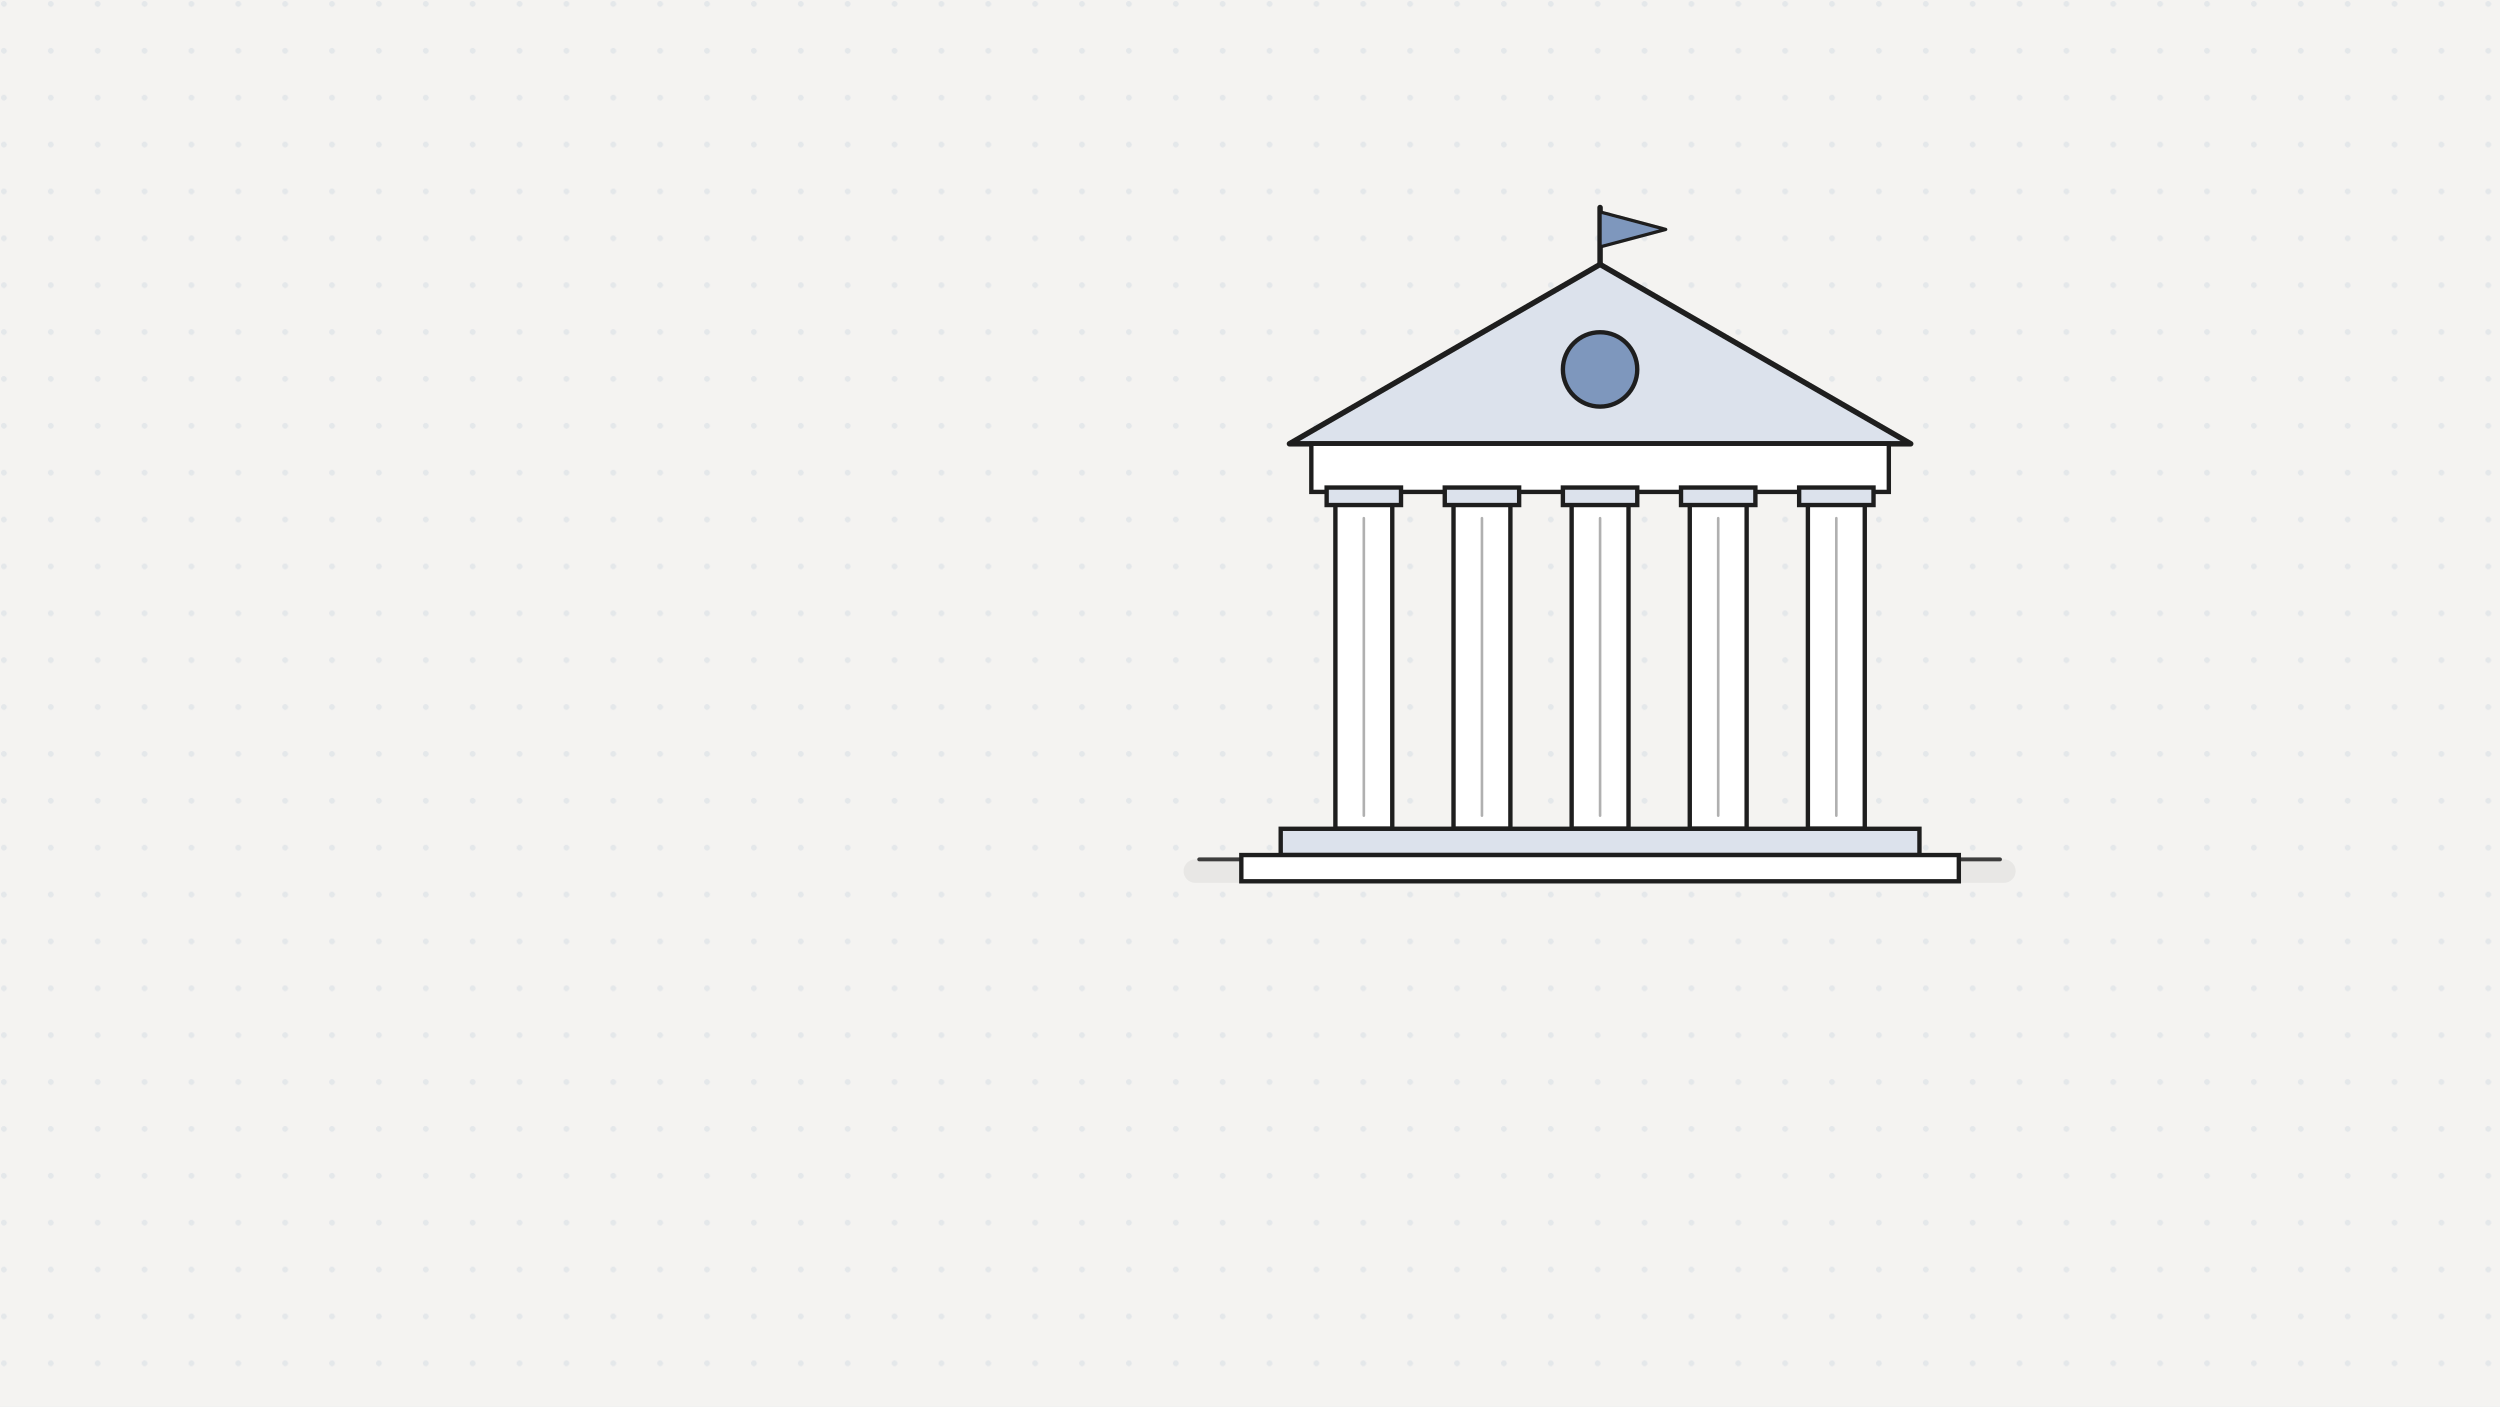
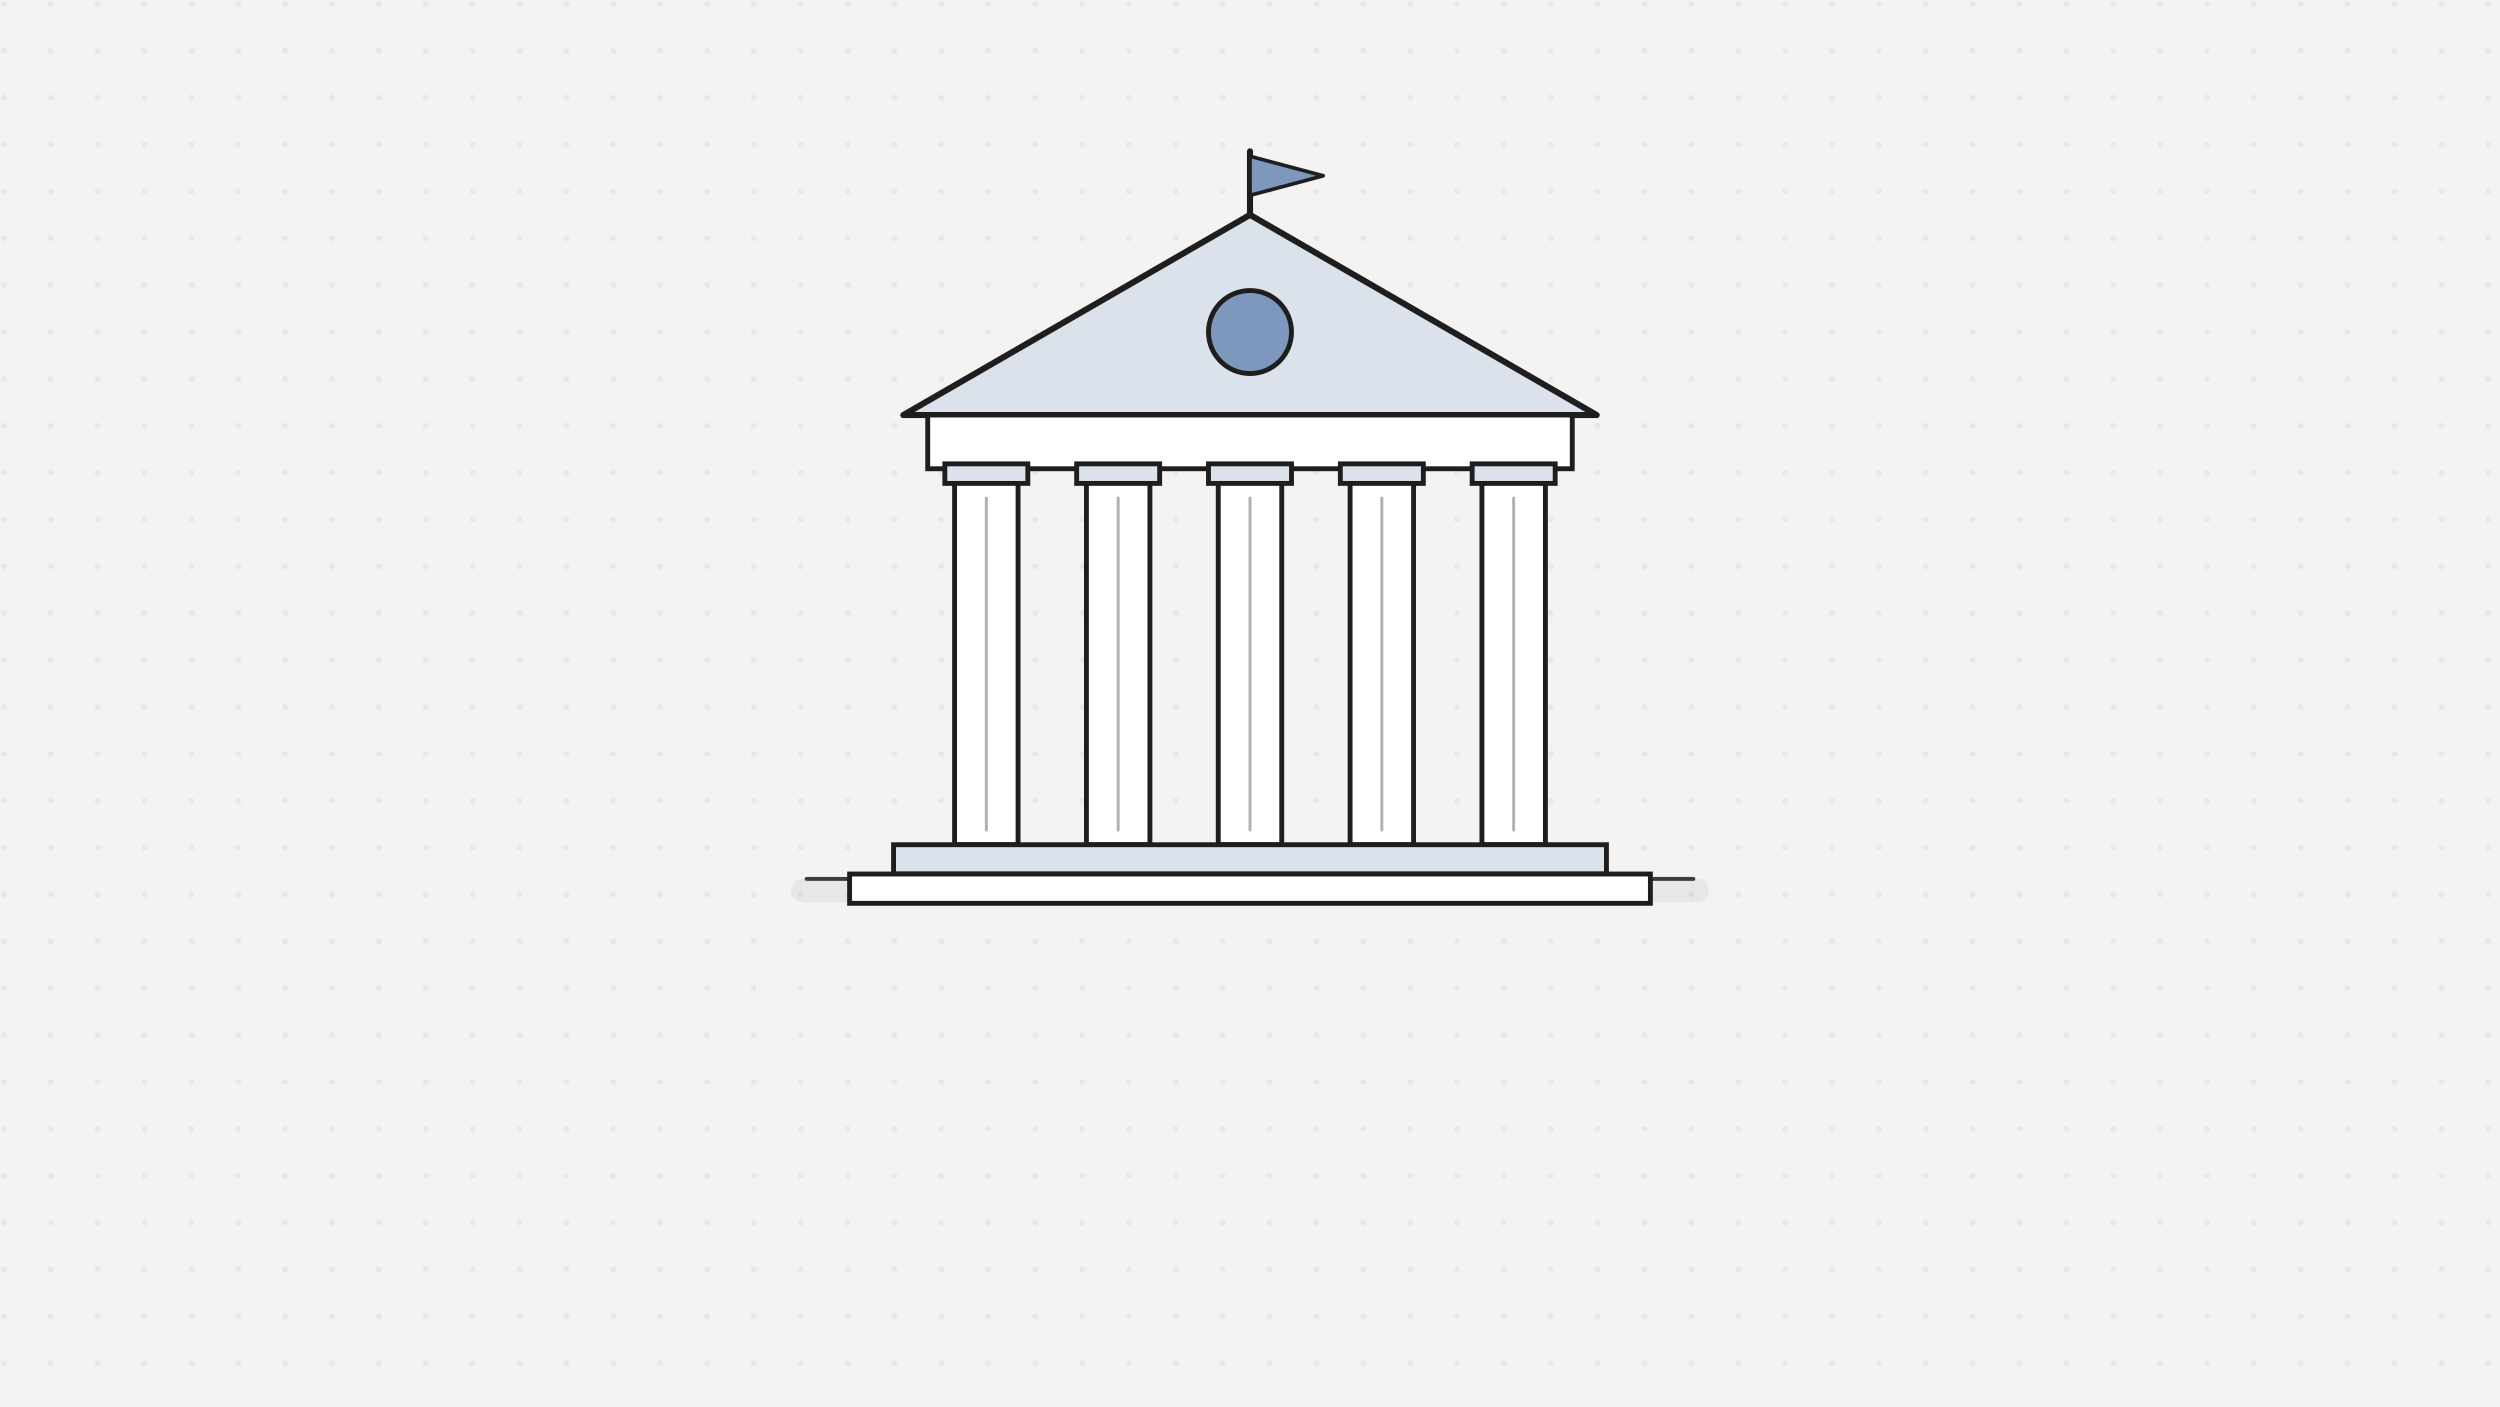
<svg xmlns="http://www.w3.org/2000/svg" viewBox="0 0 1280 720" width="1280" height="720" role="img">
  <defs>
    <pattern id="dots" width="24" height="24" patternUnits="userSpaceOnUse">
      <circle cx="2" cy="2" r="1.5" fill="#7E97BD" opacity="0.13" />
    </pattern>
  </defs>
  <rect x="0.0" y="0.0" width="1280.0" height="720.0" fill="#F4F3F1" stroke="none" stroke-width="0" opacity="1" />
  <rect x="0.0" y="0.0" width="1280.0" height="720.0" fill="url(#dots)" stroke="none" stroke-width="0" opacity="1" />
-   <rect x="606.0" y="440.0" width="426.0" height="12.0" rx="6" fill="#1E1E1E" stroke="none" stroke-width="0" opacity="0.06" />
-   <line x1="614.0" y1="440.0" x2="1024.0" y2="440.0" stroke="#1E1E1E" stroke-width="2" opacity="0.85" stroke-linecap="round" />
-   <g transform="translate(458.6,-104.3) scale(1.12)">
+   <rect x="405.0" y="450.0" width="470.0" height="12.0" rx="6" fill="#1E1E1E" stroke="none" stroke-width="0" opacity="0.06" />
+   <line x1="413.0" y1="450.0" x2="867.0" y2="450.0" stroke="#1E1E1E" stroke-width="2" opacity="0.85" stroke-linecap="round" />
+   <g transform="translate(237.5,-157.5) scale(1.25)">
    <polygon points="180.0,296.0 322.0,214.0 464.0,296.0" fill="#DCE2EC" stroke="#1E1E1E" stroke-width="2.5" opacity="1" stroke-linejoin="round" />
    <circle cx="322.0" cy="262.0" r="17.0" fill="#7E97BD" stroke="none" stroke-width="0" opacity="1" />
    <circle cx="322.0" cy="262.0" r="17.0" fill="none" stroke="#1E1E1E" stroke-width="2" opacity="1" />
    <line x1="322.0" y1="214.0" x2="322.0" y2="188.0" stroke="#1E1E1E" stroke-width="2.5" opacity="1" stroke-linecap="round" />
    <polygon points="322.0,190.0 352.0,198.0 322.0,206.0" fill="#7E97BD" stroke="#1E1E1E" stroke-width="1.5" opacity="1" stroke-linejoin="round" />
    <rect x="190.0" y="296.0" width="264.0" height="22.0" fill="#FFFFFF" stroke="#1E1E1E" stroke-width="2" opacity="1" />
    <rect x="201.0" y="322.0" width="26.0" height="150.0" fill="#FFFFFF" stroke="#1E1E1E" stroke-width="2" opacity="1" />
    <rect x="197.0" y="316.0" width="34.0" height="8.0" fill="#DCE2EC" stroke="#1E1E1E" stroke-width="2" opacity="1" />
    <line x1="214.0" y1="330.0" x2="214.0" y2="466.0" stroke="#1E1E1E" stroke-width="1.2" opacity="0.35" stroke-linecap="round" />
    <rect x="255.0" y="322.0" width="26.0" height="150.0" fill="#FFFFFF" stroke="#1E1E1E" stroke-width="2" opacity="1" />
    <rect x="251.0" y="316.0" width="34.0" height="8.0" fill="#DCE2EC" stroke="#1E1E1E" stroke-width="2" opacity="1" />
    <line x1="268.0" y1="330.0" x2="268.0" y2="466.0" stroke="#1E1E1E" stroke-width="1.2" opacity="0.35" stroke-linecap="round" />
    <rect x="309.0" y="322.0" width="26.0" height="150.0" fill="#FFFFFF" stroke="#1E1E1E" stroke-width="2" opacity="1" />
    <rect x="305.0" y="316.0" width="34.0" height="8.0" fill="#DCE2EC" stroke="#1E1E1E" stroke-width="2" opacity="1" />
    <line x1="322.0" y1="330.0" x2="322.0" y2="466.0" stroke="#1E1E1E" stroke-width="1.2" opacity="0.35" stroke-linecap="round" />
    <rect x="363.0" y="322.0" width="26.0" height="150.0" fill="#FFFFFF" stroke="#1E1E1E" stroke-width="2" opacity="1" />
    <rect x="359.0" y="316.0" width="34.0" height="8.0" fill="#DCE2EC" stroke="#1E1E1E" stroke-width="2" opacity="1" />
    <line x1="376.0" y1="330.0" x2="376.0" y2="466.0" stroke="#1E1E1E" stroke-width="1.2" opacity="0.35" stroke-linecap="round" />
    <rect x="417.0" y="322.0" width="26.0" height="150.0" fill="#FFFFFF" stroke="#1E1E1E" stroke-width="2" opacity="1" />
    <rect x="413.0" y="316.0" width="34.0" height="8.0" fill="#DCE2EC" stroke="#1E1E1E" stroke-width="2" opacity="1" />
    <line x1="430.0" y1="330.0" x2="430.0" y2="466.0" stroke="#1E1E1E" stroke-width="1.2" opacity="0.35" stroke-linecap="round" />
    <rect x="176.0" y="472.0" width="292.0" height="12.0" fill="#DCE2EC" stroke="#1E1E1E" stroke-width="2" opacity="1" />
    <rect x="158.0" y="484.0" width="328.0" height="12.0" fill="#FFFFFF" stroke="#1E1E1E" stroke-width="2" opacity="1" />
  </g>
</svg>
